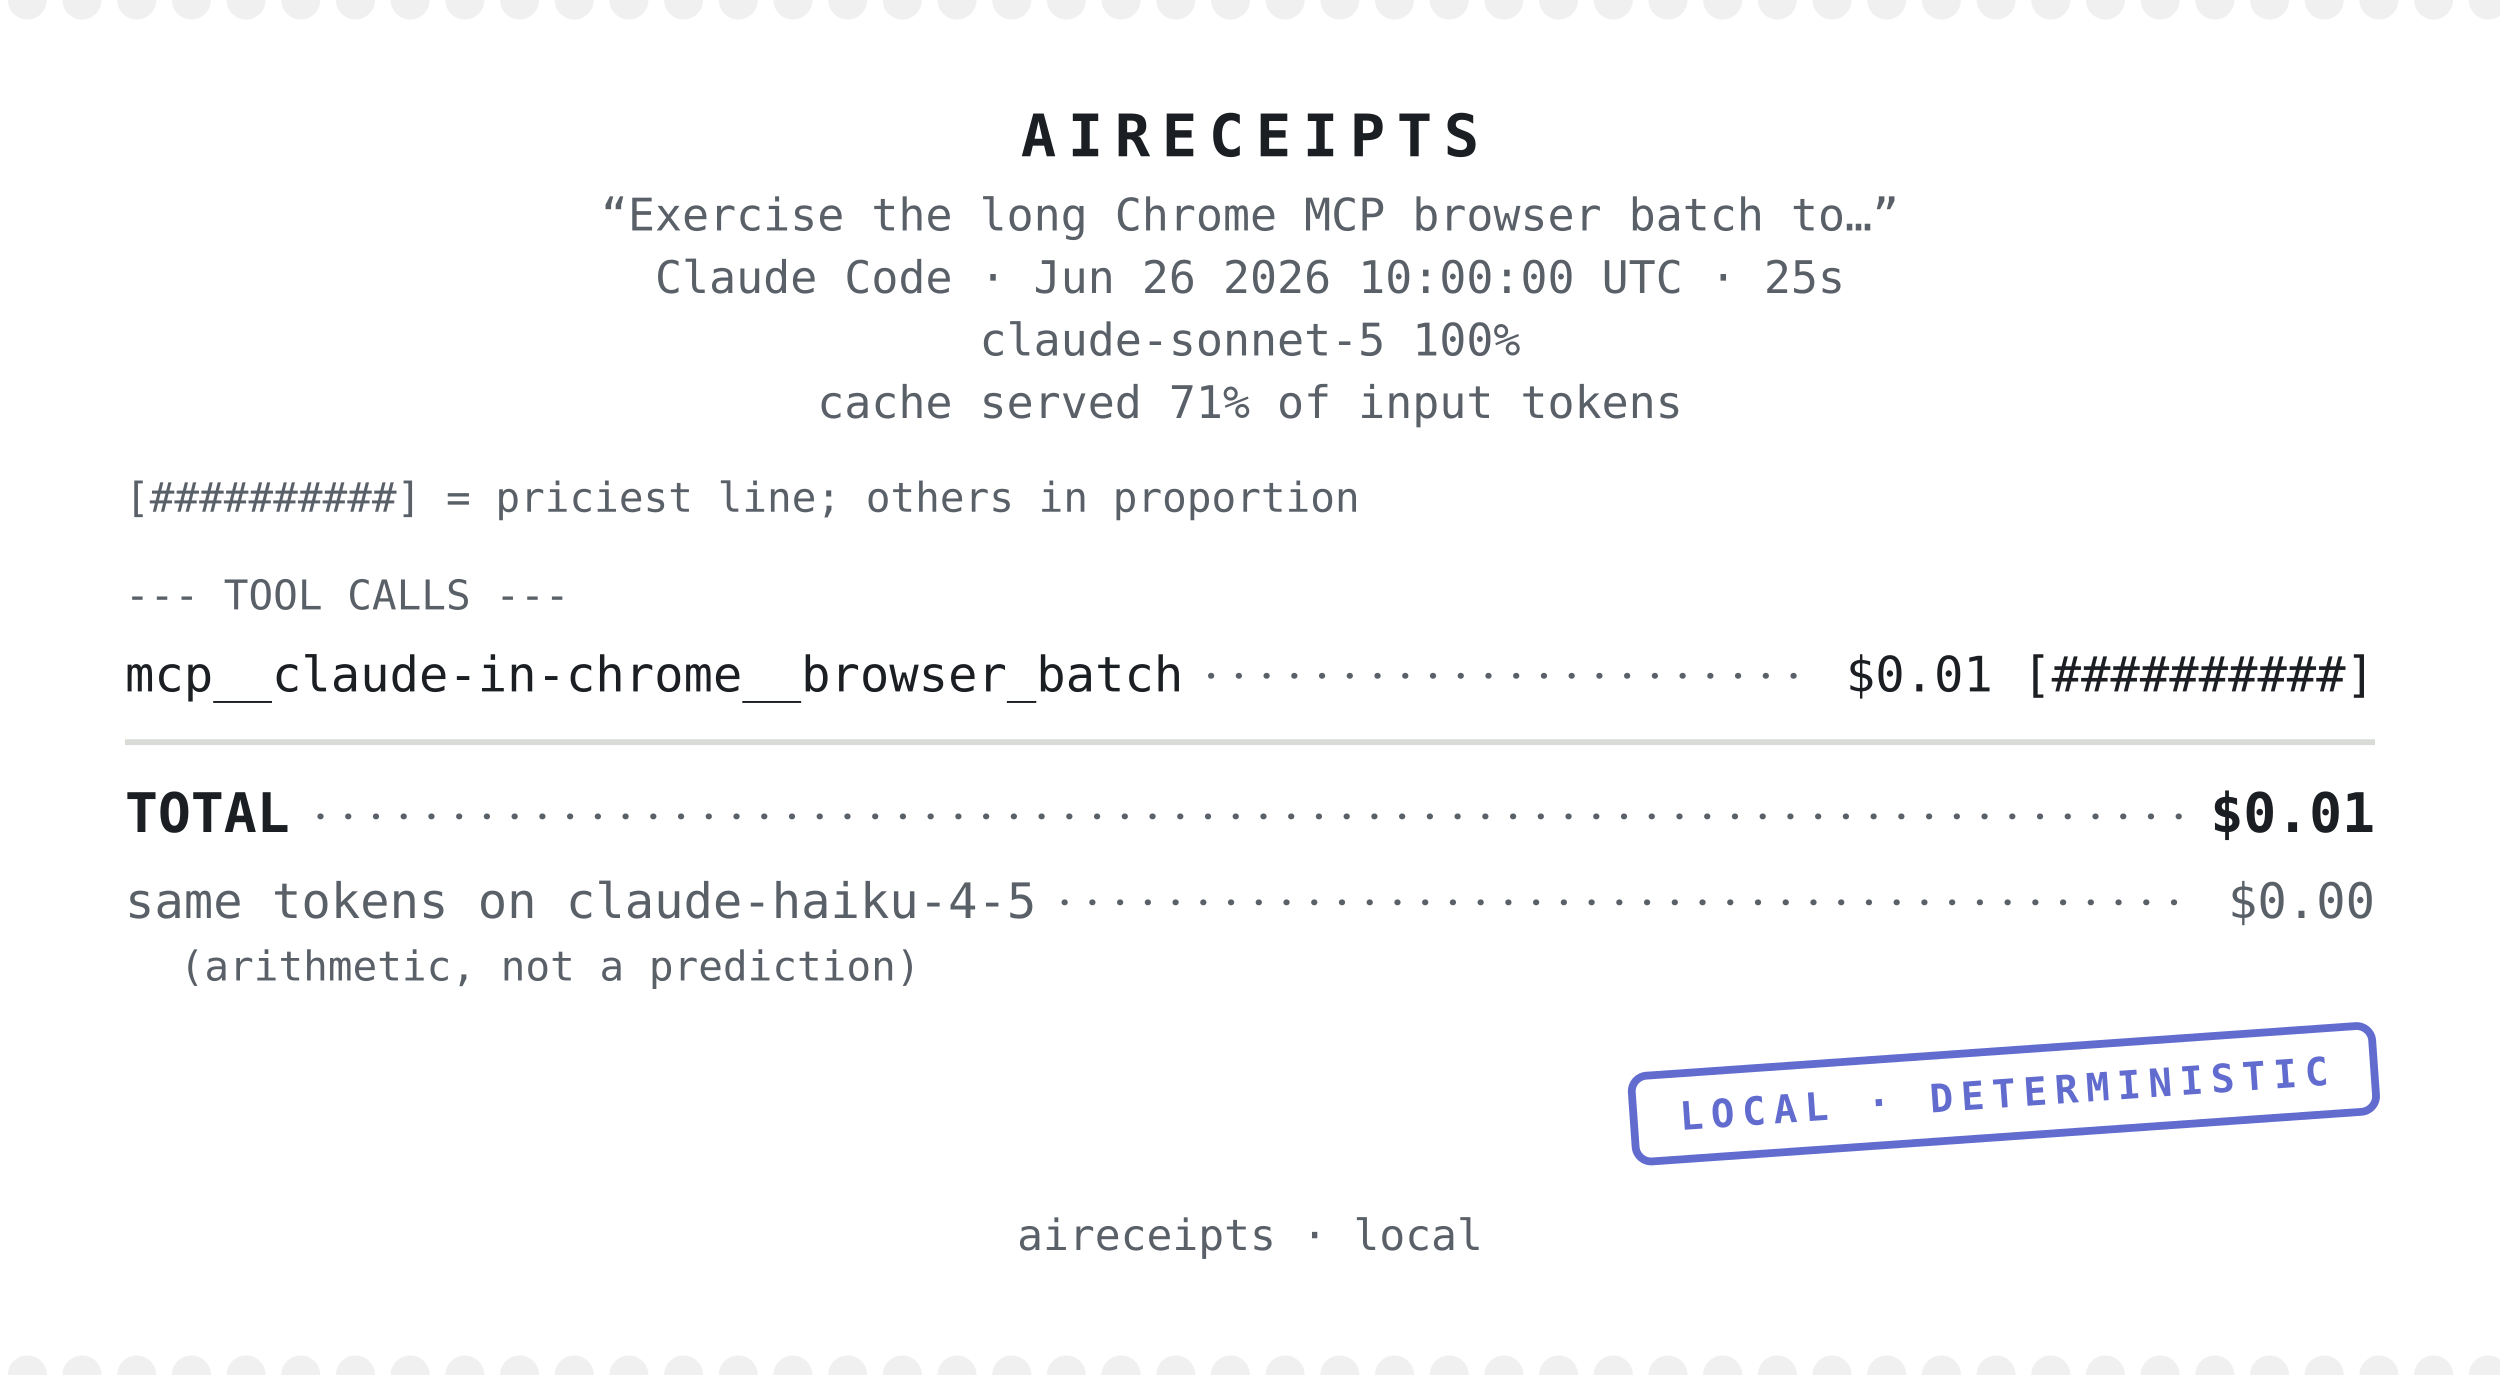
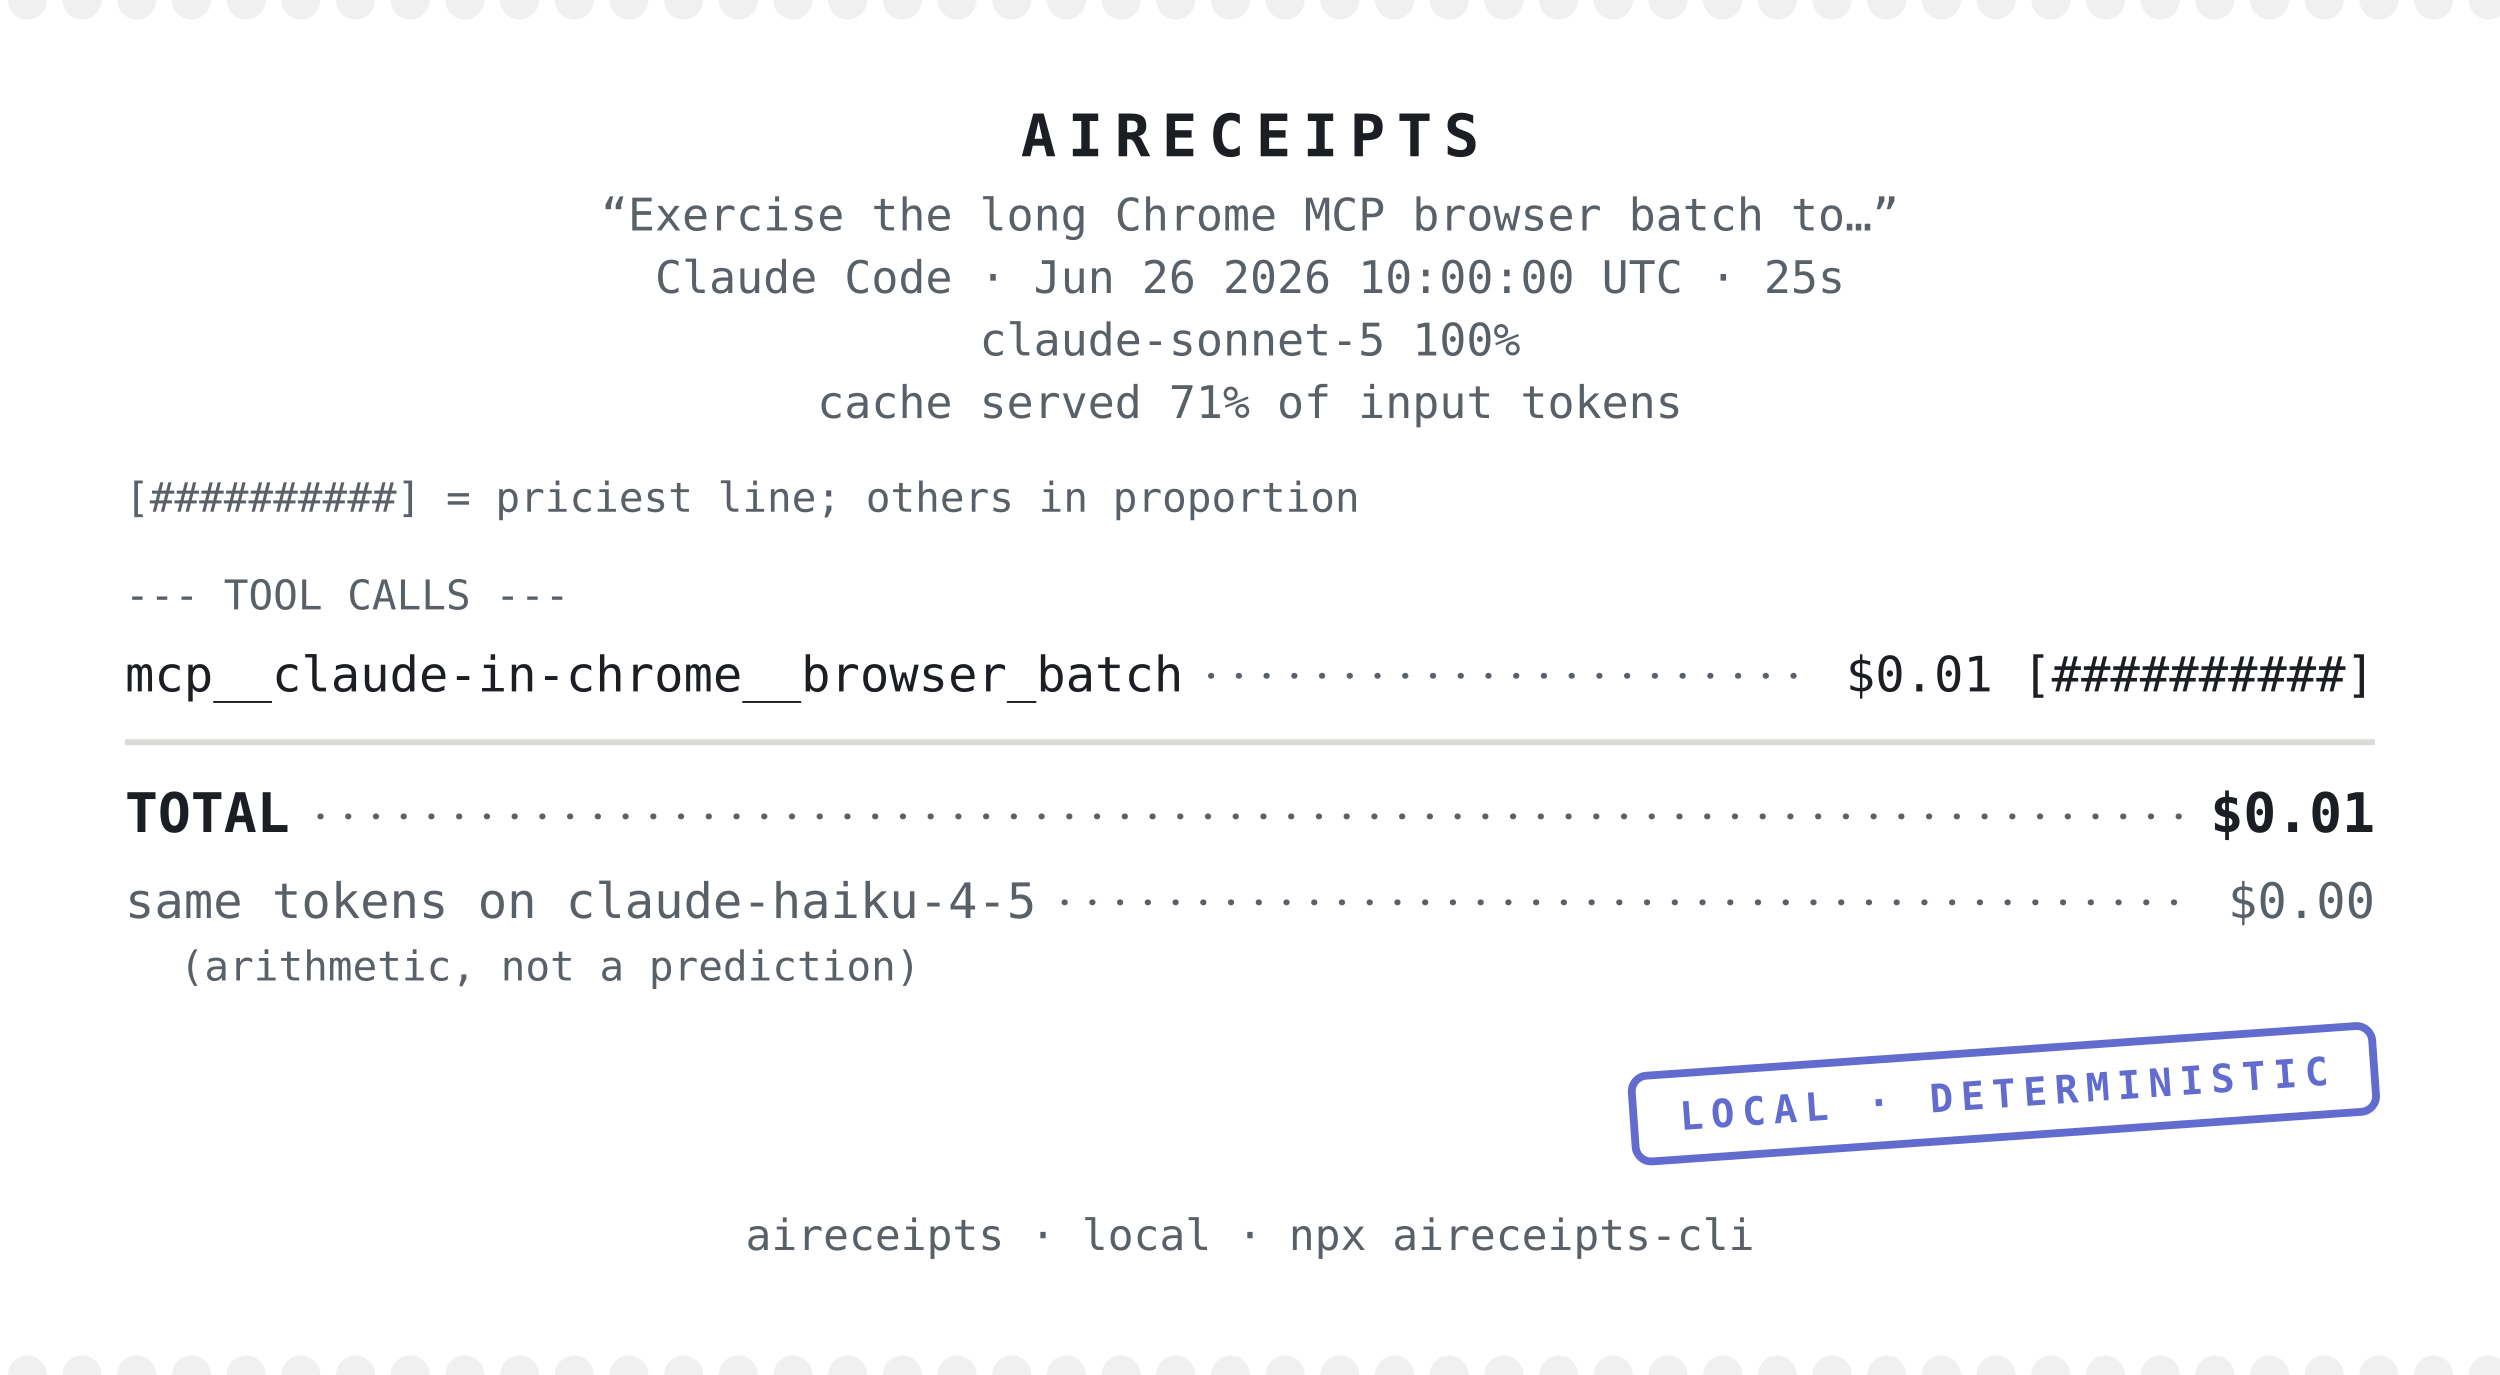
<svg xmlns="http://www.w3.org/2000/svg" width="640" height="352" viewBox="0 0 640 352" font-family="&quot;SF Mono&quot;,&quot;Cascadia Code&quot;,&quot;JetBrains Mono&quot;,Menlo,Consolas,monospace" role="img" aria-label="aireceipts cost receipt">
  <g transform="translate(0 0)">
    <defs>
      <mask id="perf-0" maskUnits="userSpaceOnUse" x="-5" y="-5" width="650" height="362">
        <rect x="0" y="0" width="640" height="352" fill="#FFFFFF" />
        <g class="perf-top">
          <circle cx="7" cy="0" r="5" fill="#000000" />
          <circle cx="21" cy="0" r="5" fill="#000000" />
          <circle cx="35" cy="0" r="5" fill="#000000" />
          <circle cx="49" cy="0" r="5" fill="#000000" />
          <circle cx="63" cy="0" r="5" fill="#000000" />
          <circle cx="77" cy="0" r="5" fill="#000000" />
          <circle cx="91" cy="0" r="5" fill="#000000" />
          <circle cx="105" cy="0" r="5" fill="#000000" />
          <circle cx="119" cy="0" r="5" fill="#000000" />
          <circle cx="133" cy="0" r="5" fill="#000000" />
          <circle cx="147" cy="0" r="5" fill="#000000" />
          <circle cx="161" cy="0" r="5" fill="#000000" />
          <circle cx="175" cy="0" r="5" fill="#000000" />
          <circle cx="189" cy="0" r="5" fill="#000000" />
          <circle cx="203" cy="0" r="5" fill="#000000" />
          <circle cx="217" cy="0" r="5" fill="#000000" />
          <circle cx="231" cy="0" r="5" fill="#000000" />
          <circle cx="245" cy="0" r="5" fill="#000000" />
          <circle cx="259" cy="0" r="5" fill="#000000" />
          <circle cx="273" cy="0" r="5" fill="#000000" />
          <circle cx="287" cy="0" r="5" fill="#000000" />
          <circle cx="301" cy="0" r="5" fill="#000000" />
          <circle cx="315" cy="0" r="5" fill="#000000" />
          <circle cx="329" cy="0" r="5" fill="#000000" />
          <circle cx="343" cy="0" r="5" fill="#000000" />
          <circle cx="357" cy="0" r="5" fill="#000000" />
          <circle cx="371" cy="0" r="5" fill="#000000" />
          <circle cx="385" cy="0" r="5" fill="#000000" />
          <circle cx="399" cy="0" r="5" fill="#000000" />
          <circle cx="413" cy="0" r="5" fill="#000000" />
          <circle cx="427" cy="0" r="5" fill="#000000" />
          <circle cx="441" cy="0" r="5" fill="#000000" />
          <circle cx="455" cy="0" r="5" fill="#000000" />
          <circle cx="469" cy="0" r="5" fill="#000000" />
          <circle cx="483" cy="0" r="5" fill="#000000" />
          <circle cx="497" cy="0" r="5" fill="#000000" />
          <circle cx="511" cy="0" r="5" fill="#000000" />
          <circle cx="525" cy="0" r="5" fill="#000000" />
          <circle cx="539" cy="0" r="5" fill="#000000" />
          <circle cx="553" cy="0" r="5" fill="#000000" />
          <circle cx="567" cy="0" r="5" fill="#000000" />
          <circle cx="581" cy="0" r="5" fill="#000000" />
          <circle cx="595" cy="0" r="5" fill="#000000" />
          <circle cx="609" cy="0" r="5" fill="#000000" />
          <circle cx="623" cy="0" r="5" fill="#000000" />
          <circle cx="637" cy="0" r="5" fill="#000000" />
        </g>
        <g class="perf-bottom">
          <circle cx="7" cy="352" r="5" fill="#000000" />
          <circle cx="21" cy="352" r="5" fill="#000000" />
          <circle cx="35" cy="352" r="5" fill="#000000" />
          <circle cx="49" cy="352" r="5" fill="#000000" />
          <circle cx="63" cy="352" r="5" fill="#000000" />
          <circle cx="77" cy="352" r="5" fill="#000000" />
          <circle cx="91" cy="352" r="5" fill="#000000" />
          <circle cx="105" cy="352" r="5" fill="#000000" />
          <circle cx="119" cy="352" r="5" fill="#000000" />
          <circle cx="133" cy="352" r="5" fill="#000000" />
          <circle cx="147" cy="352" r="5" fill="#000000" />
          <circle cx="161" cy="352" r="5" fill="#000000" />
          <circle cx="175" cy="352" r="5" fill="#000000" />
          <circle cx="189" cy="352" r="5" fill="#000000" />
          <circle cx="203" cy="352" r="5" fill="#000000" />
          <circle cx="217" cy="352" r="5" fill="#000000" />
          <circle cx="231" cy="352" r="5" fill="#000000" />
          <circle cx="245" cy="352" r="5" fill="#000000" />
          <circle cx="259" cy="352" r="5" fill="#000000" />
          <circle cx="273" cy="352" r="5" fill="#000000" />
          <circle cx="287" cy="352" r="5" fill="#000000" />
          <circle cx="301" cy="352" r="5" fill="#000000" />
          <circle cx="315" cy="352" r="5" fill="#000000" />
          <circle cx="329" cy="352" r="5" fill="#000000" />
          <circle cx="343" cy="352" r="5" fill="#000000" />
          <circle cx="357" cy="352" r="5" fill="#000000" />
          <circle cx="371" cy="352" r="5" fill="#000000" />
          <circle cx="385" cy="352" r="5" fill="#000000" />
          <circle cx="399" cy="352" r="5" fill="#000000" />
          <circle cx="413" cy="352" r="5" fill="#000000" />
          <circle cx="427" cy="352" r="5" fill="#000000" />
          <circle cx="441" cy="352" r="5" fill="#000000" />
          <circle cx="455" cy="352" r="5" fill="#000000" />
          <circle cx="469" cy="352" r="5" fill="#000000" />
          <circle cx="483" cy="352" r="5" fill="#000000" />
          <circle cx="497" cy="352" r="5" fill="#000000" />
          <circle cx="511" cy="352" r="5" fill="#000000" />
          <circle cx="525" cy="352" r="5" fill="#000000" />
          <circle cx="539" cy="352" r="5" fill="#000000" />
          <circle cx="553" cy="352" r="5" fill="#000000" />
          <circle cx="567" cy="352" r="5" fill="#000000" />
          <circle cx="581" cy="352" r="5" fill="#000000" />
          <circle cx="595" cy="352" r="5" fill="#000000" />
          <circle cx="609" cy="352" r="5" fill="#000000" />
          <circle cx="623" cy="352" r="5" fill="#000000" />
          <circle cx="637" cy="352" r="5" fill="#000000" />
        </g>
      </mask>
    </defs>
    <rect x="0" y="0" width="640" height="352" fill="#FFFFFF" mask="url(#perf-0)" />
    <text x="320" y="40" font-size="15" fill="#1B1E22" text-anchor="middle" font-weight="700" letter-spacing="3">AIRECEIPTS</text>
    <text x="320" y="59" font-size="11.5" fill="#5A6068" text-anchor="middle">“Exercise the long Chrome MCP browser batch to…”</text>
    <text x="320" y="75" font-size="11.5" fill="#5A6068" text-anchor="middle">Claude Code · Jun 26 2026 10:00:00 UTC · 25s</text>
    <text x="320" y="91" font-size="11.5" fill="#5A6068" text-anchor="middle">claude-sonnet-5 100%</text>
    <text x="320" y="107" font-size="11.5" fill="#5A6068" text-anchor="middle">cache served 71% of input tokens</text>
    <text x="32" y="131" font-size="10.5" fill="#5A6068" text-anchor="start">[##########] = priciest line; others in proportion</text>
    <text x="32" y="156" font-size="10.5" fill="#5A6068" text-anchor="start">--- TOOL CALLS ---</text>
    <text x="32" y="177" font-size="12.5" fill="#1B1E22" text-anchor="start">mcp__claude-in-chrome__browser_batch</text>
    <text x="608" y="177" font-size="12.5" fill="#1B1E22" text-anchor="end">$0.01 [##########]</text>
    <line x1="310" y1="173" x2="465" y2="173" stroke="#5A6068" stroke-width="1.5" stroke-linecap="round" stroke-dasharray="0.1 7" />
    <line x1="32" y1="190" x2="608" y2="190" stroke="#D8DBD6" stroke-width="1.5" />
    <text x="32" y="213" font-size="14" fill="#1B1E22" text-anchor="start" font-weight="700">TOTAL</text>
    <text x="608" y="213" font-size="14" fill="#1B1E22" text-anchor="end" font-weight="700">$0.01</text>
    <line x1="82" y1="209" x2="558" y2="209" stroke="#5A6068" stroke-width="1.5" stroke-linecap="round" stroke-dasharray="0.1 7" />
    <text x="32" y="235" font-size="12.5" fill="#5A6068" text-anchor="start" font-weight="400">same tokens on claude-haiku-4-5</text>
    <text x="608" y="235" font-size="12.5" fill="#5A6068" text-anchor="end" font-weight="400">$0.00</text>
    <line x1="272.5" y1="231" x2="562.5" y2="231" stroke="#5A6068" stroke-width="1.5" stroke-linecap="round" stroke-dasharray="0.1 7" />
    <text x="46" y="251" font-size="10.5" fill="#5A6068" text-anchor="start">(arithmetic, not a prediction)</text>
    <g class="stamp" opacity="0.8" transform="rotate(-4 513 280)">
      <rect x="418" y="269" width="190" height="22" rx="4" fill="none" stroke="#3947C2" stroke-width="2" />
      <text x="513" y="283.5" font-size="10" fill="#3947C2" text-anchor="middle" font-weight="700" letter-spacing="2">LOCAL · DETERMINISTIC</text>
    </g>
-     <text x="320" y="320" font-size="11" fill="#5A6068" text-anchor="middle">aireceipts · local</text>
+     <text x="320" y="320" font-size="11" fill="#5A6068" text-anchor="middle">aireceipts · local · npx aireceipts-cli</text>
  </g>
</svg>
